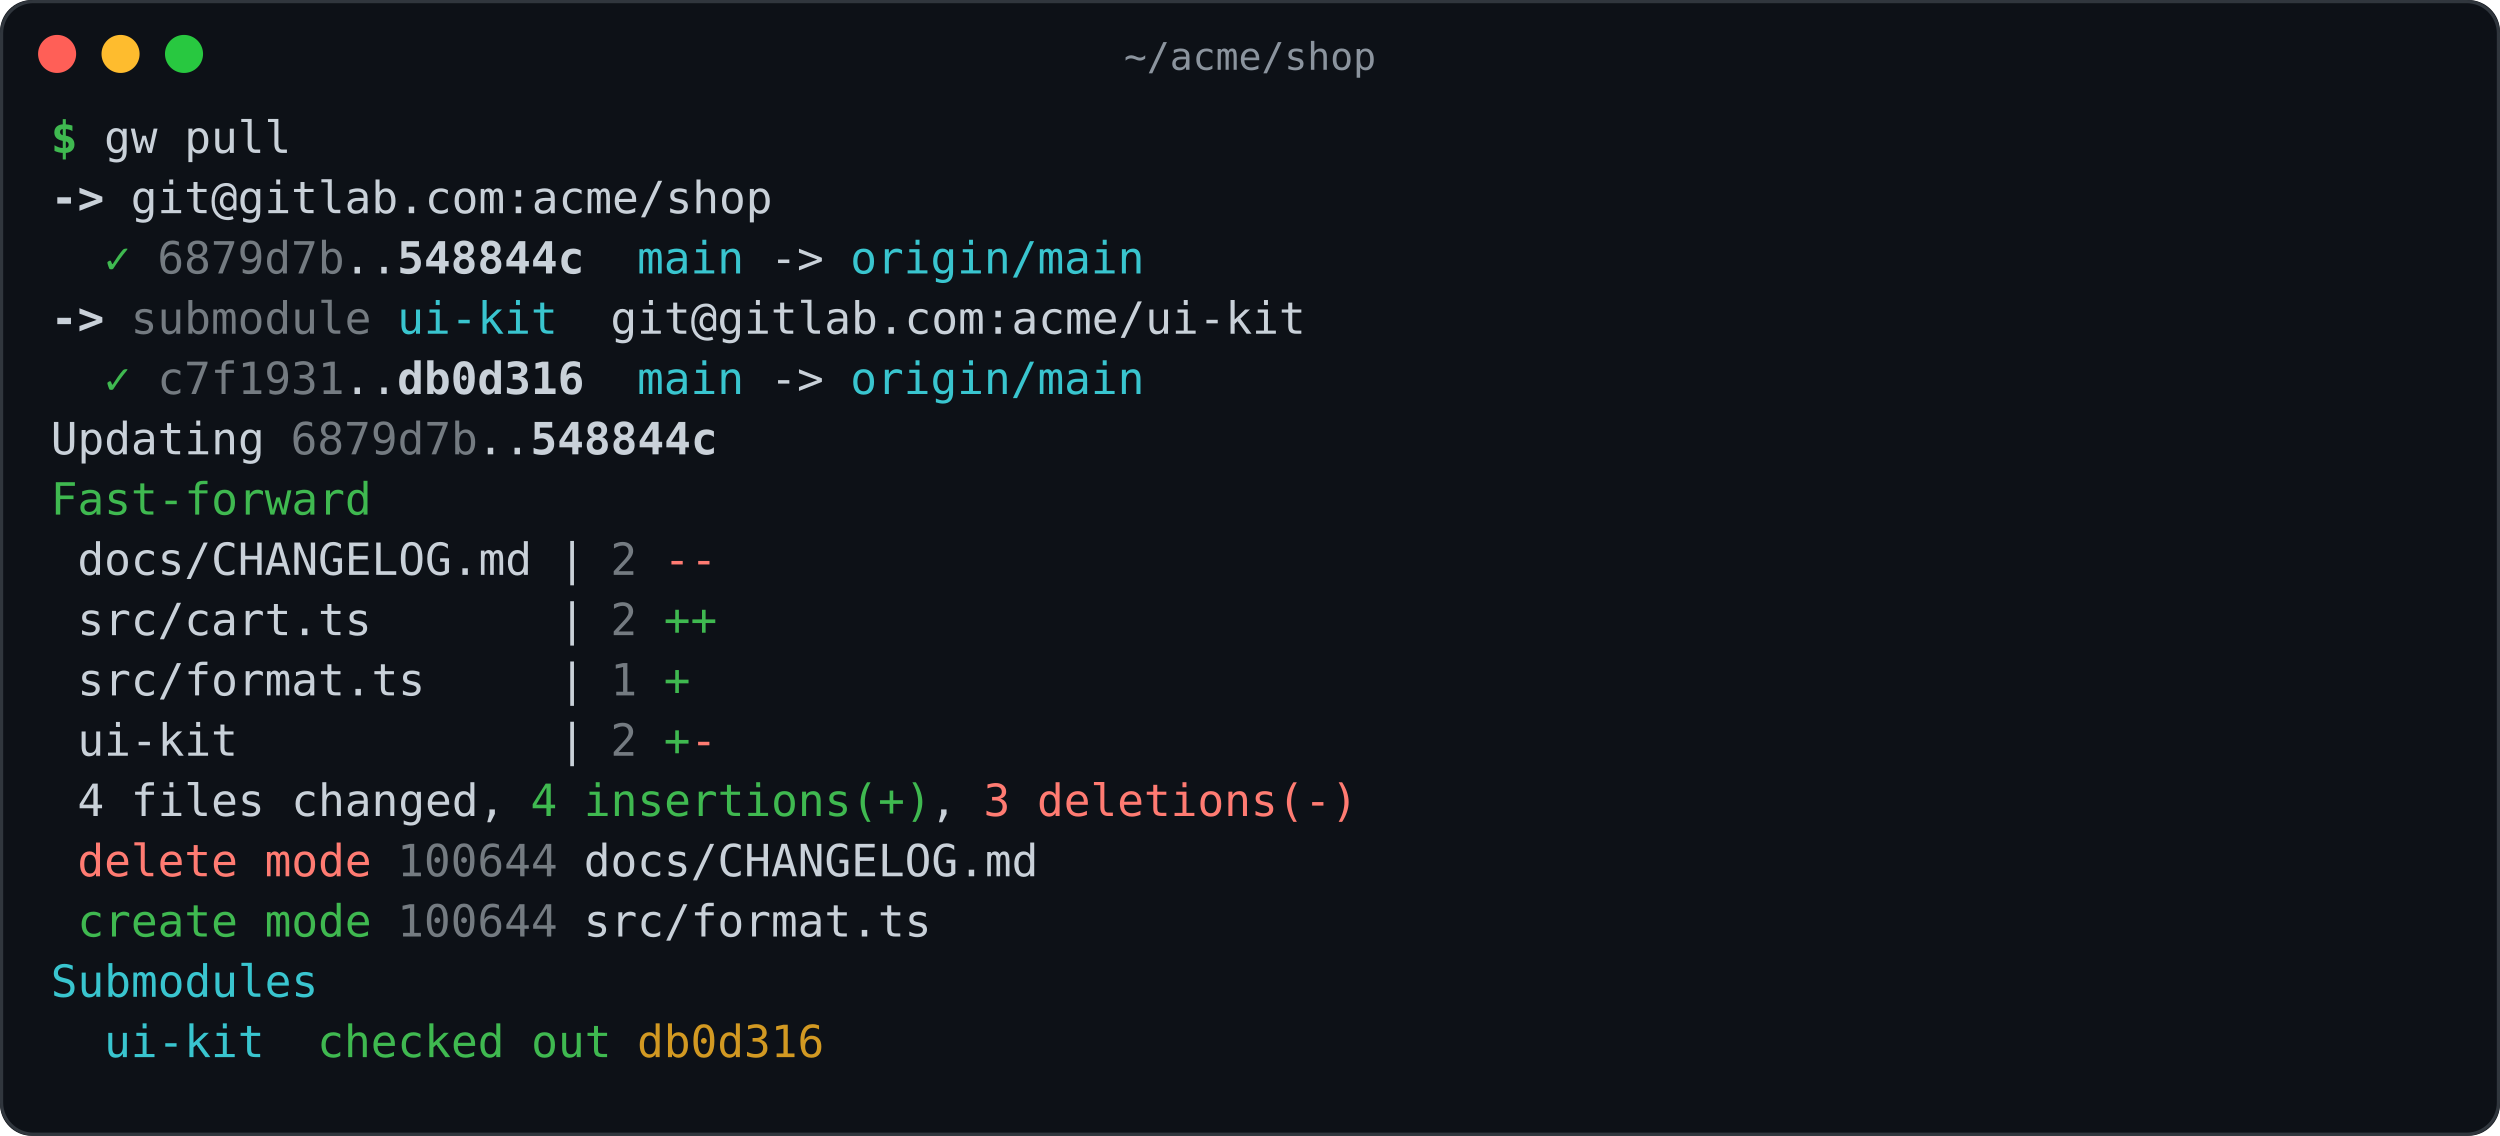
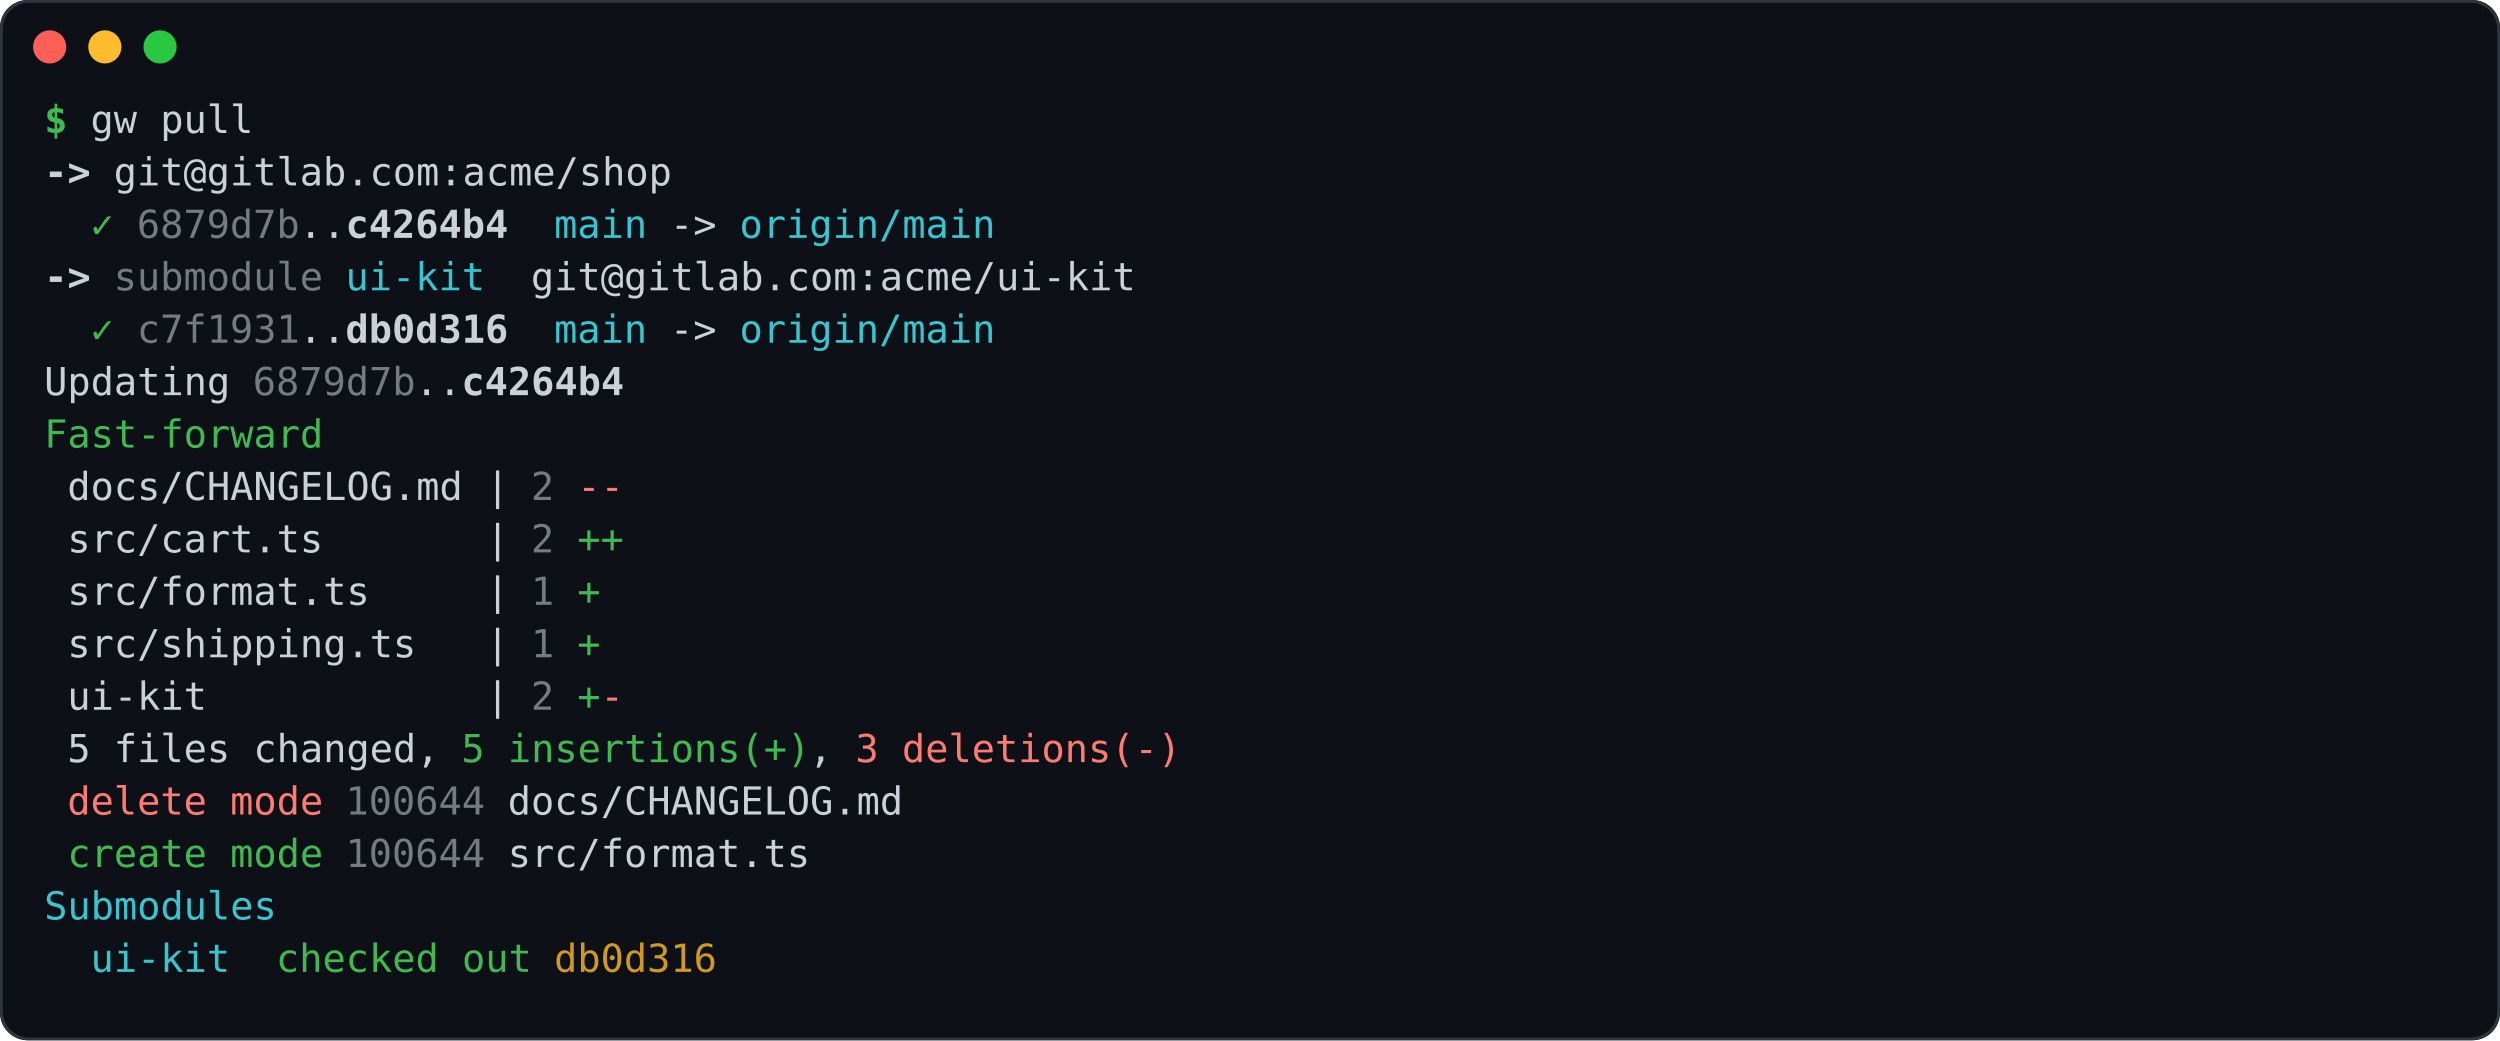
- <svg xmlns="http://www.w3.org/2000/svg" xml:space="preserve" width="788" height="358" viewBox="0 0 788 358">
+ <svg xmlns="http://www.w3.org/2000/svg" xml:space="preserve" width="906" height="377" viewBox="0 0 906 377">
  <style>text{font-family:'SF Mono',Menlo,Consolas,'DejaVu Sans Mono','Liberation Mono',monospace;font-size:14px;white-space:pre}.b{font-weight:700}</style>
  <rect width="100%" height="100%" rx="10" fill="#0d1117" />
-   <rect x="0.5" y="0.5" width="787" height="357" rx="10" fill="none" stroke="#30363d" />
+   <rect x="0.5" y="0.5" width="905" height="376" rx="10" fill="none" stroke="#30363d" />
  <circle cx="18" cy="17" r="6" fill="#ff5f57" />
  <circle cx="38" cy="17" r="6" fill="#febc2e" />
  <circle cx="58" cy="17" r="6" fill="#28c840" />
-   <text x="394" y="22" fill="#8b949e" text-anchor="middle" style="font-size:12px">~/acme/shop</text>
  <text x="16.0" y="48.2" fill="#3fb950" class="b">$ </text>
  <text x="32.8" y="48.2" fill="#c9d1d9">gw pull</text>
  <text x="16.0" y="67.2" fill="#c9d1d9" class="b" textLength="16.8" lengthAdjust="spacingAndGlyphs">-&gt;</text>
  <text x="41.2" y="67.2" fill="#c9d1d9" textLength="201.6" lengthAdjust="spacingAndGlyphs">git@gitlab.com:acme/shop</text>
  <text x="32.8" y="86.2" fill="#3fb950" textLength="8.4" lengthAdjust="spacingAndGlyphs">✓</text>
  <text x="49.6" y="86.2" fill="#c9d1d9" fill-opacity="0.55" textLength="58.8" lengthAdjust="spacingAndGlyphs">6879d7b</text>
  <text x="108.4" y="86.2" fill="#c9d1d9" textLength="16.8" lengthAdjust="spacingAndGlyphs">..</text>
-   <text x="125.2" y="86.2" fill="#c9d1d9" class="b" textLength="58.8" lengthAdjust="spacingAndGlyphs">548844c</text>
+   <text x="125.2" y="86.2" fill="#c9d1d9" class="b" textLength="58.8" lengthAdjust="spacingAndGlyphs">c4264b4</text>
  <text x="200.8" y="86.2" fill="#39c5cf" textLength="33.6" lengthAdjust="spacingAndGlyphs">main</text>
  <text x="242.8" y="86.2" fill="#c9d1d9" textLength="16.8" lengthAdjust="spacingAndGlyphs">-&gt;</text>
  <text x="268.0" y="86.2" fill="#39c5cf" textLength="92.4" lengthAdjust="spacingAndGlyphs">origin/main</text>
  <text x="16.0" y="105.2" fill="#c9d1d9" class="b" textLength="16.8" lengthAdjust="spacingAndGlyphs">-&gt;</text>
  <text x="41.2" y="105.2" fill="#c9d1d9" fill-opacity="0.55" textLength="75.6" lengthAdjust="spacingAndGlyphs">submodule</text>
  <text x="125.2" y="105.2" fill="#39c5cf" textLength="50.4" lengthAdjust="spacingAndGlyphs">ui-kit</text>
  <text x="192.4" y="105.2" fill="#c9d1d9" textLength="218.4" lengthAdjust="spacingAndGlyphs">git@gitlab.com:acme/ui-kit</text>
  <text x="32.8" y="124.2" fill="#3fb950" textLength="8.4" lengthAdjust="spacingAndGlyphs">✓</text>
  <text x="49.6" y="124.2" fill="#c9d1d9" fill-opacity="0.55" textLength="58.8" lengthAdjust="spacingAndGlyphs">c7f1931</text>
  <text x="108.4" y="124.2" fill="#c9d1d9" textLength="16.8" lengthAdjust="spacingAndGlyphs">..</text>
  <text x="125.2" y="124.2" fill="#c9d1d9" class="b" textLength="58.8" lengthAdjust="spacingAndGlyphs">db0d316</text>
  <text x="200.8" y="124.2" fill="#39c5cf" textLength="33.6" lengthAdjust="spacingAndGlyphs">main</text>
  <text x="242.8" y="124.2" fill="#c9d1d9" textLength="16.8" lengthAdjust="spacingAndGlyphs">-&gt;</text>
  <text x="268.0" y="124.2" fill="#39c5cf" textLength="92.4" lengthAdjust="spacingAndGlyphs">origin/main</text>
  <text x="16.0" y="143.2" fill="#c9d1d9" textLength="67.2" lengthAdjust="spacingAndGlyphs">Updating</text>
  <text x="91.6" y="143.2" fill="#c9d1d9" fill-opacity="0.55" textLength="58.8" lengthAdjust="spacingAndGlyphs">6879d7b</text>
  <text x="150.4" y="143.2" fill="#c9d1d9" textLength="16.8" lengthAdjust="spacingAndGlyphs">..</text>
-   <text x="167.2" y="143.2" fill="#c9d1d9" class="b" textLength="58.8" lengthAdjust="spacingAndGlyphs">548844c</text>
+   <text x="167.2" y="143.2" fill="#c9d1d9" class="b" textLength="58.8" lengthAdjust="spacingAndGlyphs">c4264b4</text>
  <text x="16.0" y="162.2" fill="#3fb950" textLength="100.8" lengthAdjust="spacingAndGlyphs">Fast-forward</text>
  <text x="24.4" y="181.2" fill="#c9d1d9" textLength="159.6" lengthAdjust="spacingAndGlyphs">docs/CHANGELOG.md |</text>
  <text x="192.4" y="181.2" fill="#c9d1d9" fill-opacity="0.55" textLength="8.4" lengthAdjust="spacingAndGlyphs">2</text>
  <text x="209.2" y="181.2" fill="#ff7b72" textLength="16.8" lengthAdjust="spacingAndGlyphs">--</text>
  <text x="24.4" y="200.2" fill="#c9d1d9" textLength="159.6" lengthAdjust="spacingAndGlyphs">src/cart.ts       |</text>
  <text x="192.4" y="200.2" fill="#c9d1d9" fill-opacity="0.55" textLength="8.4" lengthAdjust="spacingAndGlyphs">2</text>
  <text x="209.2" y="200.2" fill="#3fb950" textLength="16.8" lengthAdjust="spacingAndGlyphs">++</text>
  <text x="24.4" y="219.2" fill="#c9d1d9" textLength="159.6" lengthAdjust="spacingAndGlyphs">src/format.ts     |</text>
  <text x="192.4" y="219.2" fill="#c9d1d9" fill-opacity="0.55" textLength="8.4" lengthAdjust="spacingAndGlyphs">1</text>
  <text x="209.2" y="219.2" fill="#3fb950" textLength="8.4" lengthAdjust="spacingAndGlyphs">+</text>
-   <text x="24.4" y="238.2" fill="#c9d1d9" textLength="159.6" lengthAdjust="spacingAndGlyphs">ui-kit            |</text>
-   <text x="192.4" y="238.2" fill="#c9d1d9" fill-opacity="0.55" textLength="8.4" lengthAdjust="spacingAndGlyphs">2</text>
+   <text x="24.4" y="238.2" fill="#c9d1d9" textLength="159.6" lengthAdjust="spacingAndGlyphs">src/shipping.ts   |</text>
+   <text x="192.4" y="238.2" fill="#c9d1d9" fill-opacity="0.55" textLength="8.4" lengthAdjust="spacingAndGlyphs">1</text>
  <text x="209.2" y="238.2" fill="#3fb950" textLength="8.4" lengthAdjust="spacingAndGlyphs">+</text>
-   <text x="217.6" y="238.2" fill="#ff7b72" textLength="8.4" lengthAdjust="spacingAndGlyphs">-</text>
-   <text x="24.4" y="257.2" fill="#c9d1d9" textLength="134.4" lengthAdjust="spacingAndGlyphs">4 files changed,</text>
-   <text x="167.2" y="257.2" fill="#3fb950" textLength="126.0" lengthAdjust="spacingAndGlyphs">4 insertions(+)</text>
-   <text x="293.2" y="257.2" fill="#c9d1d9" textLength="8.4" lengthAdjust="spacingAndGlyphs">,</text>
-   <text x="310.0" y="257.2" fill="#ff7b72" textLength="117.6" lengthAdjust="spacingAndGlyphs">3 deletions(-)</text>
-   <text x="24.4" y="276.2" fill="#ff7b72" textLength="92.4" lengthAdjust="spacingAndGlyphs">delete mode</text>
-   <text x="125.2" y="276.2" fill="#c9d1d9" fill-opacity="0.55" textLength="50.4" lengthAdjust="spacingAndGlyphs">100644</text>
-   <text x="184.0" y="276.2" fill="#c9d1d9" textLength="142.8" lengthAdjust="spacingAndGlyphs">docs/CHANGELOG.md</text>
-   <text x="24.4" y="295.2" fill="#3fb950" textLength="92.4" lengthAdjust="spacingAndGlyphs">create mode</text>
+   <text x="24.4" y="257.2" fill="#c9d1d9" textLength="159.6" lengthAdjust="spacingAndGlyphs">ui-kit            |</text>
+   <text x="192.4" y="257.2" fill="#c9d1d9" fill-opacity="0.55" textLength="8.4" lengthAdjust="spacingAndGlyphs">2</text>
+   <text x="209.2" y="257.2" fill="#3fb950" textLength="8.4" lengthAdjust="spacingAndGlyphs">+</text>
+   <text x="217.6" y="257.2" fill="#ff7b72" textLength="8.4" lengthAdjust="spacingAndGlyphs">-</text>
+   <text x="24.4" y="276.2" fill="#c9d1d9" textLength="134.4" lengthAdjust="spacingAndGlyphs">5 files changed,</text>
+   <text x="167.2" y="276.2" fill="#3fb950" textLength="126.0" lengthAdjust="spacingAndGlyphs">5 insertions(+)</text>
+   <text x="293.2" y="276.2" fill="#c9d1d9" textLength="8.4" lengthAdjust="spacingAndGlyphs">,</text>
+   <text x="310.0" y="276.2" fill="#ff7b72" textLength="117.6" lengthAdjust="spacingAndGlyphs">3 deletions(-)</text>
+   <text x="24.4" y="295.2" fill="#ff7b72" textLength="92.4" lengthAdjust="spacingAndGlyphs">delete mode</text>
  <text x="125.2" y="295.2" fill="#c9d1d9" fill-opacity="0.55" textLength="50.4" lengthAdjust="spacingAndGlyphs">100644</text>
-   <text x="184.0" y="295.2" fill="#c9d1d9" textLength="109.2" lengthAdjust="spacingAndGlyphs">src/format.ts</text>
-   <text x="16.0" y="314.2" fill="#39c5cf" textLength="84.0" lengthAdjust="spacingAndGlyphs">Submodules</text>
-   <text x="32.8" y="333.2" fill="#39c5cf" textLength="50.4" lengthAdjust="spacingAndGlyphs">ui-kit</text>
-   <text x="100.0" y="333.2" fill="#3fb950" textLength="92.4" lengthAdjust="spacingAndGlyphs">checked out</text>
-   <text x="200.8" y="333.2" fill="#d29922" textLength="58.8" lengthAdjust="spacingAndGlyphs">db0d316</text>
+   <text x="184.0" y="295.2" fill="#c9d1d9" textLength="142.8" lengthAdjust="spacingAndGlyphs">docs/CHANGELOG.md</text>
+   <text x="24.4" y="314.2" fill="#3fb950" textLength="92.4" lengthAdjust="spacingAndGlyphs">create mode</text>
+   <text x="125.2" y="314.2" fill="#c9d1d9" fill-opacity="0.55" textLength="50.4" lengthAdjust="spacingAndGlyphs">100644</text>
+   <text x="184.0" y="314.2" fill="#c9d1d9" textLength="109.2" lengthAdjust="spacingAndGlyphs">src/format.ts</text>
+   <text x="16.0" y="333.2" fill="#39c5cf" textLength="84.0" lengthAdjust="spacingAndGlyphs">Submodules</text>
+   <text x="32.8" y="352.2" fill="#39c5cf" textLength="50.4" lengthAdjust="spacingAndGlyphs">ui-kit</text>
+   <text x="100.0" y="352.2" fill="#3fb950" textLength="92.4" lengthAdjust="spacingAndGlyphs">checked out</text>
+   <text x="200.8" y="352.2" fill="#d29922" textLength="58.8" lengthAdjust="spacingAndGlyphs">db0d316</text>
</svg>
